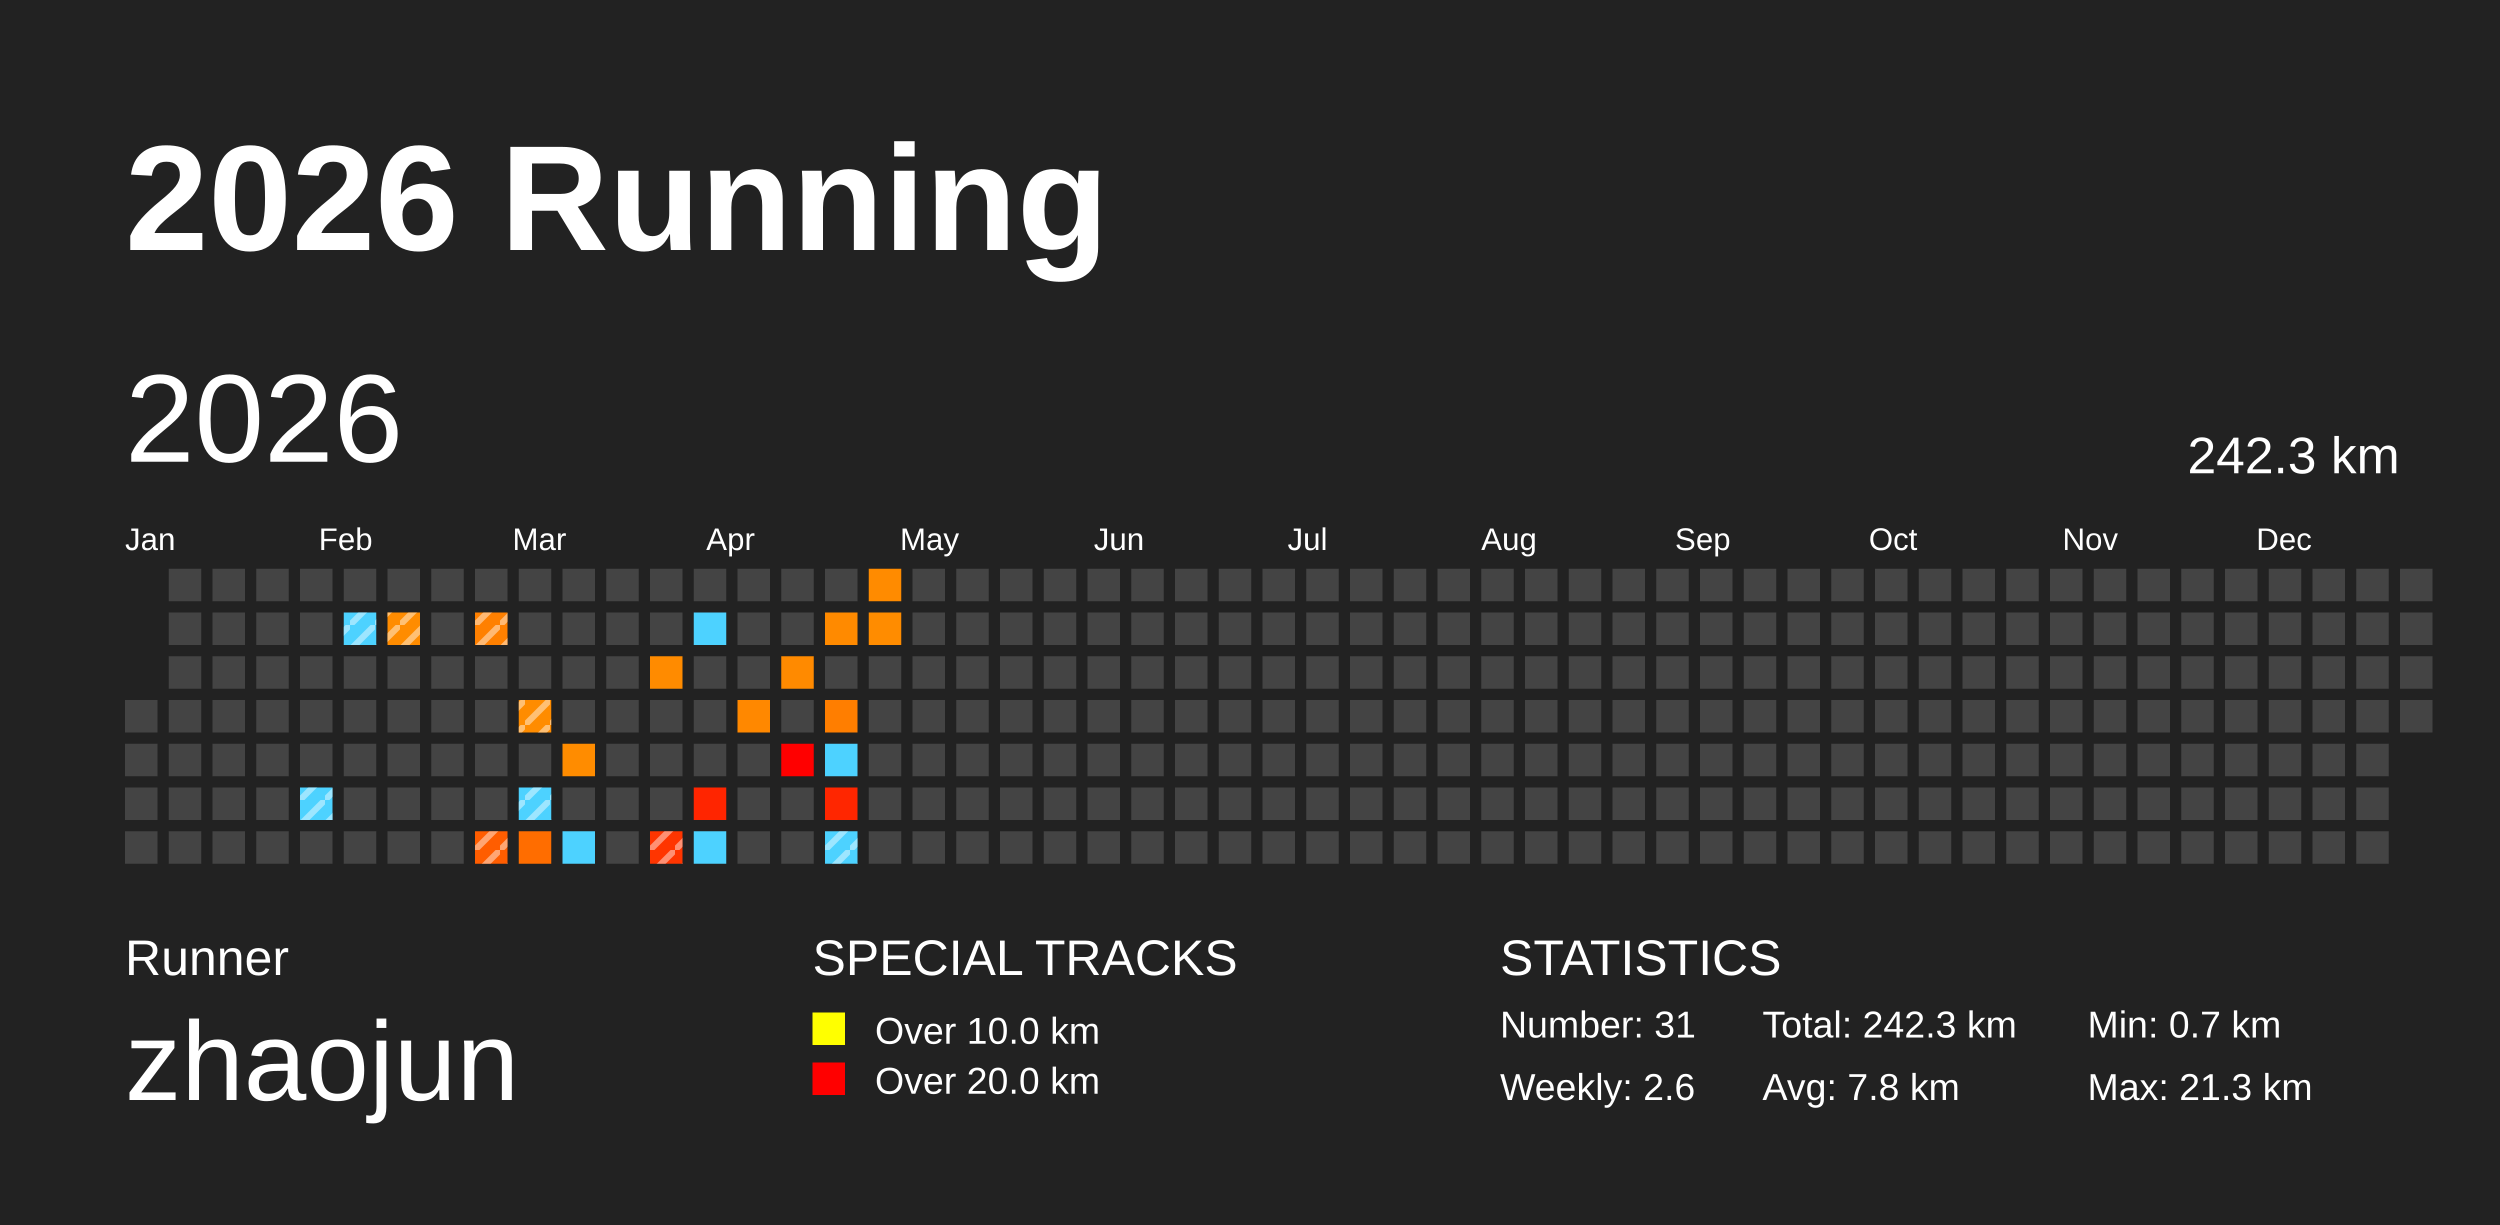
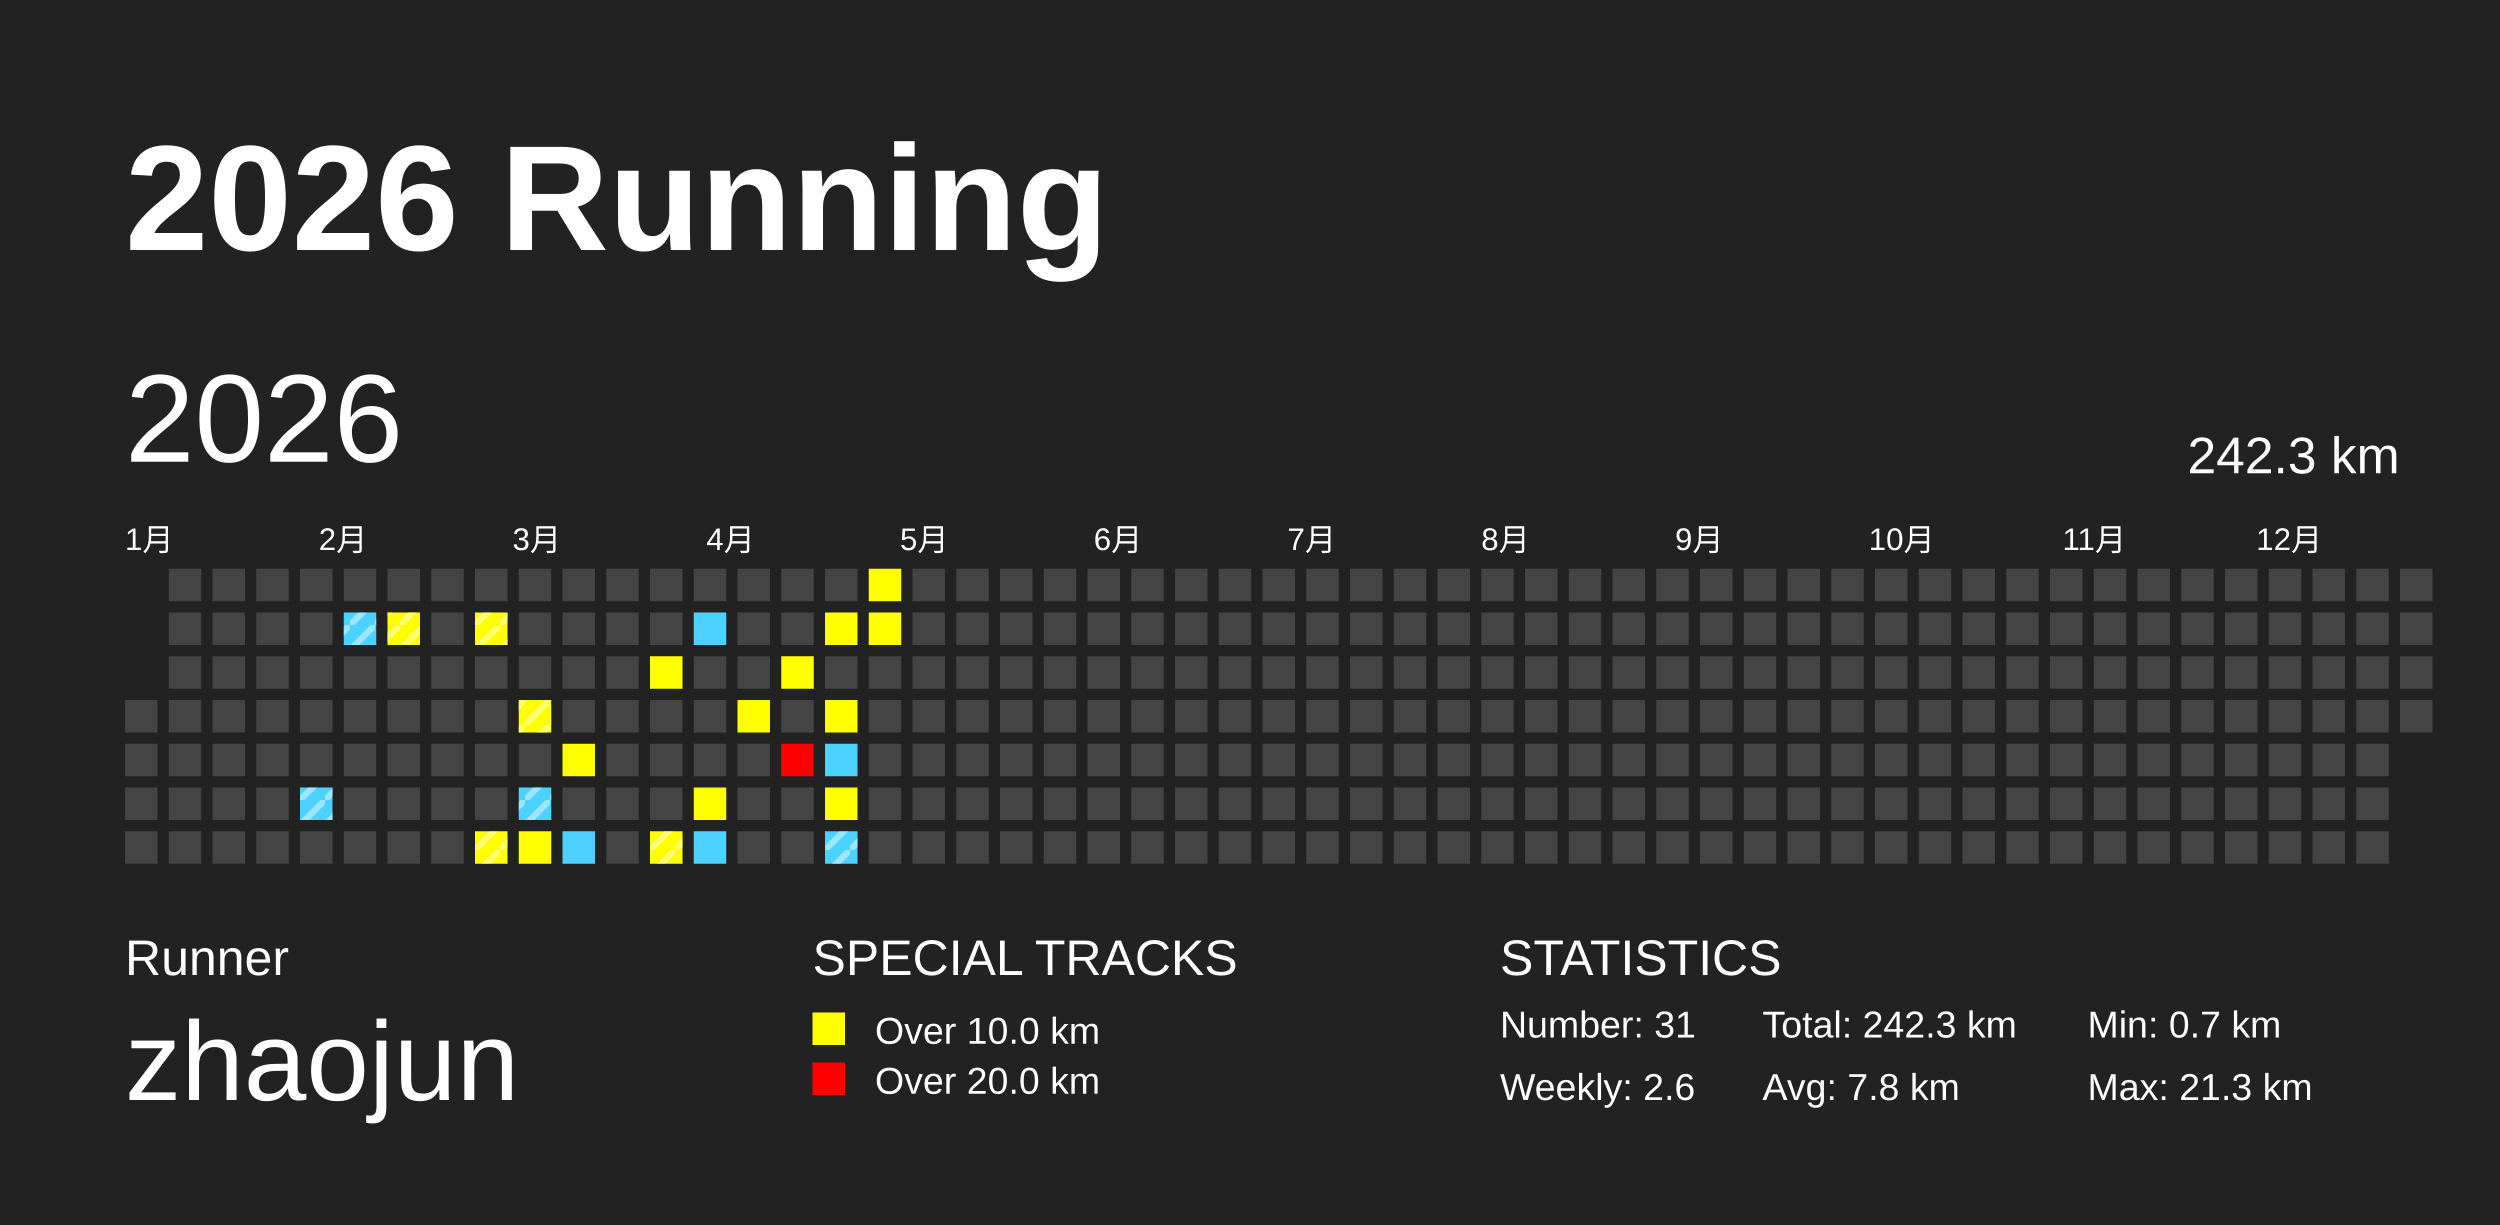
<svg xmlns="http://www.w3.org/2000/svg" baseProfile="full" height="98mm" version="1.1" viewBox="0,0,200,98" width="200mm">
  <defs>
    <pattern height="2" id="indoor-stripe" patternUnits="userSpaceOnUse" width="2">
      <line stroke="white" stroke-opacity="0.45" stroke-width="0.5" x1="0" x2="2" y1="2" y2="0" />
    </pattern>
  </defs>
  <rect fill="#222222" height="98" width="200" x="0" y="0" />
  <text fill="#FFFFFF" style="font-size:12px; font-family:Arial; font-weight:bold;" x="10" y="20">2026 Running</text>
  <text fill="#FFFFFF" style="font-size:4px; font-family:Arial" x="10" y="78">Runner</text>
  <text fill="#FFFFFF" style="font-size:9px; font-family:Arial" x="10" y="88">zhaojun</text>
  <text fill="#FFFFFF" style="font-size:4px; font-family:Arial" x="65" y="78">SPECIAL TRACKS</text>
  <rect fill="yellow" height="2.6" width="2.6" x="65" y="81" />
  <text fill="#FFFFFF" style="font-size:3px; font-family:Arial" x="70" y="83.5">Over 10.0 km</text>
  <rect fill="red" height="2.6" width="2.6" x="65" y="85" />
  <text fill="#FFFFFF" style="font-size:3px; font-family:Arial" x="70" y="87.5">Over 20.0 km</text>
  <text fill="#FFFFFF" style="font-size:4px; font-family:Arial" x="120" y="78">STATISTICS</text>
  <text fill="#FFFFFF" style="font-size:3px; font-family:Arial" x="120" y="83">Number: 31</text>
  <text fill="#FFFFFF" style="font-size:3px; font-family:Arial" x="120" y="88">Weekly: 2.6</text>
  <text fill="#FFFFFF" style="font-size:3px; font-family:Arial" x="141" y="83">Total: 242.3 km</text>
  <text fill="#FFFFFF" style="font-size:3px; font-family:Arial" x="141" y="88">Avg: 7.8 km</text>
  <text fill="#FFFFFF" style="font-size:3px; font-family:Arial" x="167" y="83">Min: 0.7 km</text>
  <text fill="#FFFFFF" style="font-size:3px; font-family:Arial" x="167" y="88">Max: 21.3 km</text>
  <text dominant-baseline="hanging" fill="#FFFFFF" style="font-size:10.0px; font-family:Arial;" x="10" y="30">2026</text>
  <text dominant-baseline="hanging" fill="#FFFFFF" style="font-size:4.125px; font-family:Arial;" x="175" y="35">242.3 km</text>
-   <text fill="#FFFFFF" style="font-size:2.5px; font-family:Arial" x="10.0" y="44">Jan</text>
-   <text fill="#FFFFFF" style="font-size:2.5px; font-family:Arial" x="25.5" y="44">Feb</text>
-   <text fill="#FFFFFF" style="font-size:2.5px; font-family:Arial" x="41.0" y="44">Mar</text>
-   <text fill="#FFFFFF" style="font-size:2.5px; font-family:Arial" x="56.5" y="44">Apr</text>
-   <text fill="#FFFFFF" style="font-size:2.5px; font-family:Arial" x="72.0" y="44">May</text>
-   <text fill="#FFFFFF" style="font-size:2.5px; font-family:Arial" x="87.5" y="44">Jun</text>
-   <text fill="#FFFFFF" style="font-size:2.5px; font-family:Arial" x="103.0" y="44">Jul</text>
-   <text fill="#FFFFFF" style="font-size:2.5px; font-family:Arial" x="118.5" y="44">Aug</text>
-   <text fill="#FFFFFF" style="font-size:2.5px; font-family:Arial" x="134.0" y="44">Sep</text>
-   <text fill="#FFFFFF" style="font-size:2.5px; font-family:Arial" x="149.5" y="44">Oct</text>
-   <text fill="#FFFFFF" style="font-size:2.5px; font-family:Arial" x="165.0" y="44">Nov</text>
-   <text fill="#FFFFFF" style="font-size:2.5px; font-family:Arial" x="180.5" y="44">Dec</text>
+   <text fill="#FFFFFF" style="font-size:2.5px; font-family:Arial" x="10.0" y="44">1月</text>
+   <text fill="#FFFFFF" style="font-size:2.5px; font-family:Arial" x="25.5" y="44">2月</text>
+   <text fill="#FFFFFF" style="font-size:2.5px; font-family:Arial" x="41.0" y="44">3月</text>
+   <text fill="#FFFFFF" style="font-size:2.5px; font-family:Arial" x="56.5" y="44">4月</text>
+   <text fill="#FFFFFF" style="font-size:2.5px; font-family:Arial" x="72.0" y="44">5月</text>
+   <text fill="#FFFFFF" style="font-size:2.5px; font-family:Arial" x="87.5" y="44">6月</text>
+   <text fill="#FFFFFF" style="font-size:2.5px; font-family:Arial" x="103.0" y="44">7月</text>
+   <text fill="#FFFFFF" style="font-size:2.5px; font-family:Arial" x="118.5" y="44">8月</text>
+   <text fill="#FFFFFF" style="font-size:2.5px; font-family:Arial" x="134.0" y="44">9月</text>
+   <text fill="#FFFFFF" style="font-size:2.5px; font-family:Arial" x="149.5" y="44">10月</text>
+   <text fill="#FFFFFF" style="font-size:2.5px; font-family:Arial" x="165.0" y="44">11月</text>
+   <text fill="#FFFFFF" style="font-size:2.5px; font-family:Arial" x="180.5" y="44">12月</text>
  <rect fill="#444444" height="2.6" width="2.6" x="10.0" y="56.0" />
  <rect fill="#444444" height="2.6" width="2.6" x="10.0" y="59.5" />
  <rect fill="#444444" height="2.6" width="2.6" x="10.0" y="63.0" />
  <rect fill="#444444" height="2.6" width="2.6" x="10.0" y="66.5" />
  <rect fill="#444444" height="2.6" width="2.6" x="13.5" y="45.5" />
  <rect fill="#444444" height="2.6" width="2.6" x="13.5" y="49.0" />
  <rect fill="#444444" height="2.6" width="2.6" x="13.5" y="52.5" />
  <rect fill="#444444" height="2.6" width="2.6" x="13.5" y="56.0" />
  <rect fill="#444444" height="2.6" width="2.6" x="13.5" y="59.5" />
  <rect fill="#444444" height="2.6" width="2.6" x="13.5" y="63.0" />
  <rect fill="#444444" height="2.6" width="2.6" x="13.5" y="66.5" />
  <rect fill="#444444" height="2.6" width="2.6" x="17.0" y="45.5" />
  <rect fill="#444444" height="2.6" width="2.6" x="17.0" y="49.0" />
  <rect fill="#444444" height="2.6" width="2.6" x="17.0" y="52.5" />
  <rect fill="#444444" height="2.6" width="2.6" x="17.0" y="56.0" />
  <rect fill="#444444" height="2.6" width="2.6" x="17.0" y="59.5" />
  <rect fill="#444444" height="2.6" width="2.6" x="17.0" y="63.0" />
  <rect fill="#444444" height="2.6" width="2.6" x="17.0" y="66.5" />
  <rect fill="#444444" height="2.6" width="2.6" x="20.5" y="45.5" />
  <rect fill="#444444" height="2.6" width="2.6" x="20.5" y="49.0" />
  <rect fill="#444444" height="2.6" width="2.6" x="20.5" y="52.5" />
  <rect fill="#444444" height="2.6" width="2.6" x="20.5" y="56.0" />
  <rect fill="#444444" height="2.6" width="2.6" x="20.5" y="59.5" />
  <rect fill="#444444" height="2.6" width="2.6" x="20.5" y="63.0" />
  <rect fill="#444444" height="2.6" width="2.6" x="20.5" y="66.5" />
  <rect fill="#444444" height="2.6" width="2.6" x="24.0" y="45.5" />
  <rect fill="#444444" height="2.6" width="2.6" x="24.0" y="49.0" />
  <rect fill="#444444" height="2.6" width="2.6" x="24.0" y="52.5" />
  <rect fill="#444444" height="2.6" width="2.6" x="24.0" y="56.0" />
  <rect fill="#444444" height="2.6" width="2.6" x="24.0" y="59.5" />
  <rect fill="#4dd2ff" height="2.6" width="2.6" x="24.0" y="63.0" />
  <rect fill="url(#indoor-stripe)" height="2.6" style="pointer-events: none;" width="2.6" x="24.0" y="63.0" />
  <rect fill="#444444" height="2.6" width="2.6" x="24.0" y="66.5" />
  <rect fill="#444444" height="2.6" width="2.6" x="27.5" y="45.5" />
  <rect fill="#4dd2ff" height="2.6" width="2.6" x="27.5" y="49.0" />
  <rect fill="url(#indoor-stripe)" height="2.6" style="pointer-events: none;" width="2.6" x="27.5" y="49.0" />
  <rect fill="#444444" height="2.6" width="2.6" x="27.5" y="52.5" />
  <rect fill="#444444" height="2.6" width="2.6" x="27.5" y="56.0" />
  <rect fill="#444444" height="2.6" width="2.6" x="27.5" y="59.5" />
  <rect fill="#444444" height="2.6" width="2.6" x="27.5" y="63.0" />
  <rect fill="#444444" height="2.6" width="2.6" x="27.5" y="66.5" />
  <rect fill="#444444" height="2.6" width="2.6" x="31.0" y="45.5" />
-   <rect fill="#ff8c00" height="2.6" width="2.6" x="31.0" y="49.0" />
+   <rect fill="yellow" height="2.6" width="2.6" x="31.0" y="49.0" />
  <rect fill="url(#indoor-stripe)" height="2.6" style="pointer-events: none;" width="2.6" x="31.0" y="49.0" />
  <rect fill="#444444" height="2.6" width="2.6" x="31.0" y="52.5" />
  <rect fill="#444444" height="2.6" width="2.6" x="31.0" y="56.0" />
  <rect fill="#444444" height="2.6" width="2.6" x="31.0" y="59.5" />
  <rect fill="#444444" height="2.6" width="2.6" x="31.0" y="63.0" />
  <rect fill="#444444" height="2.6" width="2.6" x="31.0" y="66.5" />
  <rect fill="#444444" height="2.6" width="2.6" x="34.5" y="45.5" />
  <rect fill="#444444" height="2.6" width="2.6" x="34.5" y="49.0" />
  <rect fill="#444444" height="2.6" width="2.6" x="34.5" y="52.5" />
  <rect fill="#444444" height="2.6" width="2.6" x="34.5" y="56.0" />
  <rect fill="#444444" height="2.6" width="2.6" x="34.5" y="59.5" />
  <rect fill="#444444" height="2.6" width="2.6" x="34.5" y="63.0" />
  <rect fill="#444444" height="2.6" width="2.6" x="34.5" y="66.5" />
  <rect fill="#444444" height="2.6" width="2.6" x="38.0" y="45.5" />
-   <rect fill="#ff8000" height="2.6" width="2.6" x="38.0" y="49.0" />
+   <rect fill="yellow" height="2.6" width="2.6" x="38.0" y="49.0" />
  <rect fill="url(#indoor-stripe)" height="2.6" style="pointer-events: none;" width="2.6" x="38.0" y="49.0" />
  <rect fill="#444444" height="2.6" width="2.6" x="38.0" y="52.5" />
  <rect fill="#444444" height="2.6" width="2.6" x="38.0" y="56.0" />
  <rect fill="#444444" height="2.6" width="2.6" x="38.0" y="59.5" />
  <rect fill="#444444" height="2.6" width="2.6" x="38.0" y="63.0" />
-   <rect fill="#ff5d00" height="2.6" width="2.6" x="38.0" y="66.5" />
+   <rect fill="yellow" height="2.6" width="2.6" x="38.0" y="66.5" />
  <rect fill="url(#indoor-stripe)" height="2.6" style="pointer-events: none;" width="2.6" x="38.0" y="66.5" />
  <rect fill="#444444" height="2.6" width="2.6" x="41.5" y="45.5" />
  <rect fill="#444444" height="2.6" width="2.6" x="41.5" y="49.0" />
  <rect fill="#444444" height="2.6" width="2.6" x="41.5" y="52.5" />
-   <rect fill="#ff8c00" height="2.6" width="2.6" x="41.5" y="56.0" />
+   <rect fill="yellow" height="2.6" width="2.6" x="41.5" y="56.0" />
  <rect fill="url(#indoor-stripe)" height="2.6" style="pointer-events: none;" width="2.6" x="41.5" y="56.0" />
  <rect fill="#444444" height="2.6" width="2.6" x="41.5" y="59.5" />
  <rect fill="#4dd2ff" height="2.6" width="2.6" x="41.5" y="63.0" />
  <rect fill="url(#indoor-stripe)" height="2.6" style="pointer-events: none;" width="2.6" x="41.5" y="63.0" />
-   <rect fill="#ff6d00" height="2.6" width="2.6" x="41.5" y="66.5" />
+   <rect fill="yellow" height="2.6" width="2.6" x="41.5" y="66.5" />
  <rect fill="#444444" height="2.6" width="2.6" x="45.0" y="45.5" />
  <rect fill="#444444" height="2.6" width="2.6" x="45.0" y="49.0" />
  <rect fill="#444444" height="2.6" width="2.6" x="45.0" y="52.5" />
  <rect fill="#444444" height="2.6" width="2.6" x="45.0" y="56.0" />
-   <rect fill="#ff8c00" height="2.6" width="2.6" x="45.0" y="59.5" />
+   <rect fill="yellow" height="2.6" width="2.6" x="45.0" y="59.5" />
  <rect fill="#444444" height="2.6" width="2.6" x="45.0" y="63.0" />
  <rect fill="#4dd2ff" height="2.6" width="2.6" x="45.0" y="66.5" />
  <rect fill="#444444" height="2.6" width="2.6" x="48.5" y="45.5" />
  <rect fill="#444444" height="2.6" width="2.6" x="48.5" y="49.0" />
  <rect fill="#444444" height="2.6" width="2.6" x="48.5" y="52.5" />
  <rect fill="#444444" height="2.6" width="2.6" x="48.5" y="56.0" />
  <rect fill="#444444" height="2.6" width="2.6" x="48.5" y="59.5" />
  <rect fill="#444444" height="2.6" width="2.6" x="48.5" y="63.0" />
  <rect fill="#444444" height="2.6" width="2.6" x="48.5" y="66.5" />
  <rect fill="#444444" height="2.6" width="2.6" x="52.0" y="45.5" />
  <rect fill="#444444" height="2.6" width="2.6" x="52.0" y="49.0" />
-   <rect fill="#ff8b00" height="2.6" width="2.6" x="52.0" y="52.5" />
+   <rect fill="yellow" height="2.6" width="2.6" x="52.0" y="52.5" />
  <rect fill="#444444" height="2.6" width="2.6" x="52.0" y="56.0" />
  <rect fill="#444444" height="2.6" width="2.6" x="52.0" y="59.5" />
  <rect fill="#444444" height="2.6" width="2.6" x="52.0" y="63.0" />
-   <rect fill="#ff3500" height="2.6" width="2.6" x="52.0" y="66.5" />
+   <rect fill="yellow" height="2.6" width="2.6" x="52.0" y="66.5" />
  <rect fill="url(#indoor-stripe)" height="2.6" style="pointer-events: none;" width="2.6" x="52.0" y="66.5" />
  <rect fill="#444444" height="2.6" width="2.6" x="55.5" y="45.5" />
  <rect fill="#4dd2ff" height="2.6" width="2.6" x="55.5" y="49.0" />
  <rect fill="#444444" height="2.6" width="2.6" x="55.5" y="52.5" />
  <rect fill="#444444" height="2.6" width="2.6" x="55.5" y="56.0" />
  <rect fill="#444444" height="2.6" width="2.6" x="55.5" y="59.5" />
-   <rect fill="#ff2500" height="2.6" width="2.6" x="55.5" y="63.0" />
+   <rect fill="yellow" height="2.6" width="2.6" x="55.5" y="63.0" />
  <rect fill="#4dd2ff" height="2.6" width="2.6" x="55.5" y="66.5" />
  <rect fill="#444444" height="2.6" width="2.6" x="59.0" y="45.5" />
  <rect fill="#444444" height="2.6" width="2.6" x="59.0" y="49.0" />
  <rect fill="#444444" height="2.6" width="2.6" x="59.0" y="52.5" />
-   <rect fill="#ff8800" height="2.6" width="2.6" x="59.0" y="56.0" />
+   <rect fill="yellow" height="2.6" width="2.6" x="59.0" y="56.0" />
  <rect fill="#444444" height="2.6" width="2.6" x="59.0" y="59.5" />
  <rect fill="#444444" height="2.6" width="2.6" x="59.0" y="63.0" />
  <rect fill="#444444" height="2.6" width="2.6" x="59.0" y="66.5" />
  <rect fill="#444444" height="2.6" width="2.6" x="62.5" y="45.5" />
  <rect fill="#444444" height="2.6" width="2.6" x="62.5" y="49.0" />
-   <rect fill="#ff8a00" height="2.6" width="2.6" x="62.5" y="52.5" />
+   <rect fill="yellow" height="2.6" width="2.6" x="62.5" y="52.5" />
  <rect fill="#444444" height="2.6" width="2.6" x="62.5" y="56.0" />
  <rect fill="red" height="2.6" width="2.6" x="62.5" y="59.5" />
  <rect fill="#444444" height="2.6" width="2.6" x="62.5" y="63.0" />
  <rect fill="#444444" height="2.6" width="2.6" x="62.5" y="66.5" />
  <rect fill="#444444" height="2.6" width="2.6" x="66.0" y="45.5" />
-   <rect fill="#ff8a00" height="2.6" width="2.6" x="66.0" y="49.0" />
+   <rect fill="yellow" height="2.6" width="2.6" x="66.0" y="49.0" />
  <rect fill="#444444" height="2.6" width="2.6" x="66.0" y="52.5" />
-   <rect fill="#ff7e00" height="2.6" width="2.6" x="66.0" y="56.0" />
+   <rect fill="yellow" height="2.6" width="2.6" x="66.0" y="56.0" />
  <rect fill="#4dd2ff" height="2.6" width="2.6" x="66.0" y="59.5" />
-   <rect fill="#ff2600" height="2.6" width="2.6" x="66.0" y="63.0" />
+   <rect fill="yellow" height="2.6" width="2.6" x="66.0" y="63.0" />
  <rect fill="#4dd2ff" height="2.6" width="2.6" x="66.0" y="66.5" />
  <rect fill="url(#indoor-stripe)" height="2.6" style="pointer-events: none;" width="2.6" x="66.0" y="66.5" />
-   <rect fill="#ff8b00" height="2.6" width="2.6" x="69.5" y="45.5" />
-   <rect fill="#ff8c00" height="2.6" width="2.6" x="69.5" y="49.0" />
+   <rect fill="yellow" height="2.6" width="2.6" x="69.5" y="45.5" />
+   <rect fill="yellow" height="2.6" width="2.6" x="69.5" y="49.0" />
  <rect fill="#444444" height="2.6" width="2.6" x="69.5" y="52.5" />
  <rect fill="#444444" height="2.6" width="2.6" x="69.5" y="56.0" />
  <rect fill="#444444" height="2.6" width="2.6" x="69.5" y="59.5" />
  <rect fill="#444444" height="2.6" width="2.6" x="69.5" y="63.0" />
  <rect fill="#444444" height="2.6" width="2.6" x="69.5" y="66.5" />
  <rect fill="#444444" height="2.6" width="2.6" x="73.0" y="45.5" />
  <rect fill="#444444" height="2.6" width="2.6" x="73.0" y="49.0" />
  <rect fill="#444444" height="2.6" width="2.6" x="73.0" y="52.5" />
  <rect fill="#444444" height="2.6" width="2.6" x="73.0" y="56.0" />
  <rect fill="#444444" height="2.6" width="2.6" x="73.0" y="59.5" />
  <rect fill="#444444" height="2.6" width="2.6" x="73.0" y="63.0" />
  <rect fill="#444444" height="2.6" width="2.6" x="73.0" y="66.5" />
  <rect fill="#444444" height="2.6" width="2.6" x="76.5" y="45.5" />
  <rect fill="#444444" height="2.6" width="2.6" x="76.5" y="49.0" />
  <rect fill="#444444" height="2.6" width="2.6" x="76.5" y="52.5" />
  <rect fill="#444444" height="2.6" width="2.6" x="76.5" y="56.0" />
  <rect fill="#444444" height="2.6" width="2.6" x="76.5" y="59.5" />
  <rect fill="#444444" height="2.6" width="2.6" x="76.5" y="63.0" />
  <rect fill="#444444" height="2.6" width="2.6" x="76.5" y="66.5" />
  <rect fill="#444444" height="2.6" width="2.6" x="80.0" y="45.5" />
  <rect fill="#444444" height="2.6" width="2.6" x="80.0" y="49.0" />
  <rect fill="#444444" height="2.6" width="2.6" x="80.0" y="52.5" />
  <rect fill="#444444" height="2.6" width="2.6" x="80.0" y="56.0" />
  <rect fill="#444444" height="2.6" width="2.6" x="80.0" y="59.5" />
  <rect fill="#444444" height="2.6" width="2.6" x="80.0" y="63.0" />
  <rect fill="#444444" height="2.6" width="2.6" x="80.0" y="66.5" />
  <rect fill="#444444" height="2.6" width="2.6" x="83.5" y="45.5" />
  <rect fill="#444444" height="2.6" width="2.6" x="83.5" y="49.0" />
  <rect fill="#444444" height="2.6" width="2.6" x="83.5" y="52.5" />
  <rect fill="#444444" height="2.6" width="2.6" x="83.5" y="56.0" />
  <rect fill="#444444" height="2.6" width="2.6" x="83.5" y="59.5" />
  <rect fill="#444444" height="2.6" width="2.6" x="83.5" y="63.0" />
  <rect fill="#444444" height="2.6" width="2.6" x="83.5" y="66.5" />
  <rect fill="#444444" height="2.6" width="2.6" x="87.0" y="45.5" />
  <rect fill="#444444" height="2.6" width="2.6" x="87.0" y="49.0" />
  <rect fill="#444444" height="2.6" width="2.6" x="87.0" y="52.5" />
  <rect fill="#444444" height="2.6" width="2.6" x="87.0" y="56.0" />
  <rect fill="#444444" height="2.6" width="2.6" x="87.0" y="59.5" />
  <rect fill="#444444" height="2.6" width="2.6" x="87.0" y="63.0" />
  <rect fill="#444444" height="2.6" width="2.6" x="87.0" y="66.5" />
  <rect fill="#444444" height="2.6" width="2.6" x="90.5" y="45.5" />
  <rect fill="#444444" height="2.6" width="2.6" x="90.5" y="49.0" />
  <rect fill="#444444" height="2.6" width="2.6" x="90.5" y="52.5" />
  <rect fill="#444444" height="2.6" width="2.6" x="90.5" y="56.0" />
  <rect fill="#444444" height="2.6" width="2.6" x="90.5" y="59.5" />
  <rect fill="#444444" height="2.6" width="2.6" x="90.5" y="63.0" />
  <rect fill="#444444" height="2.6" width="2.6" x="90.5" y="66.5" />
  <rect fill="#444444" height="2.6" width="2.6" x="94.0" y="45.5" />
  <rect fill="#444444" height="2.6" width="2.6" x="94.0" y="49.0" />
  <rect fill="#444444" height="2.6" width="2.6" x="94.0" y="52.5" />
  <rect fill="#444444" height="2.6" width="2.6" x="94.0" y="56.0" />
  <rect fill="#444444" height="2.6" width="2.6" x="94.0" y="59.5" />
  <rect fill="#444444" height="2.6" width="2.6" x="94.0" y="63.0" />
  <rect fill="#444444" height="2.6" width="2.6" x="94.0" y="66.5" />
  <rect fill="#444444" height="2.6" width="2.6" x="97.5" y="45.5" />
  <rect fill="#444444" height="2.6" width="2.6" x="97.5" y="49.0" />
  <rect fill="#444444" height="2.6" width="2.6" x="97.5" y="52.5" />
  <rect fill="#444444" height="2.6" width="2.6" x="97.5" y="56.0" />
  <rect fill="#444444" height="2.6" width="2.6" x="97.5" y="59.5" />
  <rect fill="#444444" height="2.6" width="2.6" x="97.5" y="63.0" />
  <rect fill="#444444" height="2.6" width="2.6" x="97.5" y="66.5" />
  <rect fill="#444444" height="2.6" width="2.6" x="101.0" y="45.5" />
  <rect fill="#444444" height="2.6" width="2.6" x="101.0" y="49.0" />
  <rect fill="#444444" height="2.6" width="2.6" x="101.0" y="52.5" />
  <rect fill="#444444" height="2.6" width="2.6" x="101.0" y="56.0" />
  <rect fill="#444444" height="2.6" width="2.6" x="101.0" y="59.5" />
  <rect fill="#444444" height="2.6" width="2.6" x="101.0" y="63.0" />
  <rect fill="#444444" height="2.6" width="2.6" x="101.0" y="66.5" />
  <rect fill="#444444" height="2.6" width="2.6" x="104.5" y="45.5" />
  <rect fill="#444444" height="2.6" width="2.6" x="104.5" y="49.0" />
  <rect fill="#444444" height="2.6" width="2.6" x="104.5" y="52.5" />
  <rect fill="#444444" height="2.6" width="2.6" x="104.5" y="56.0" />
  <rect fill="#444444" height="2.6" width="2.6" x="104.5" y="59.5" />
  <rect fill="#444444" height="2.6" width="2.6" x="104.5" y="63.0" />
  <rect fill="#444444" height="2.6" width="2.6" x="104.5" y="66.5" />
  <rect fill="#444444" height="2.6" width="2.6" x="108.0" y="45.5" />
  <rect fill="#444444" height="2.6" width="2.6" x="108.0" y="49.0" />
  <rect fill="#444444" height="2.6" width="2.6" x="108.0" y="52.5" />
  <rect fill="#444444" height="2.6" width="2.6" x="108.0" y="56.0" />
  <rect fill="#444444" height="2.6" width="2.6" x="108.0" y="59.5" />
  <rect fill="#444444" height="2.6" width="2.6" x="108.0" y="63.0" />
  <rect fill="#444444" height="2.6" width="2.6" x="108.0" y="66.5" />
  <rect fill="#444444" height="2.6" width="2.6" x="111.5" y="45.5" />
  <rect fill="#444444" height="2.6" width="2.6" x="111.5" y="49.0" />
  <rect fill="#444444" height="2.6" width="2.6" x="111.5" y="52.5" />
  <rect fill="#444444" height="2.6" width="2.6" x="111.5" y="56.0" />
  <rect fill="#444444" height="2.6" width="2.6" x="111.5" y="59.5" />
  <rect fill="#444444" height="2.6" width="2.6" x="111.5" y="63.0" />
  <rect fill="#444444" height="2.6" width="2.6" x="111.5" y="66.5" />
  <rect fill="#444444" height="2.6" width="2.6" x="115.0" y="45.5" />
  <rect fill="#444444" height="2.6" width="2.6" x="115.0" y="49.0" />
  <rect fill="#444444" height="2.6" width="2.6" x="115.0" y="52.5" />
  <rect fill="#444444" height="2.6" width="2.6" x="115.0" y="56.0" />
  <rect fill="#444444" height="2.6" width="2.6" x="115.0" y="59.5" />
  <rect fill="#444444" height="2.6" width="2.6" x="115.0" y="63.0" />
  <rect fill="#444444" height="2.6" width="2.6" x="115.0" y="66.5" />
  <rect fill="#444444" height="2.6" width="2.6" x="118.5" y="45.5" />
  <rect fill="#444444" height="2.6" width="2.6" x="118.5" y="49.0" />
  <rect fill="#444444" height="2.6" width="2.6" x="118.5" y="52.5" />
  <rect fill="#444444" height="2.6" width="2.6" x="118.5" y="56.0" />
  <rect fill="#444444" height="2.6" width="2.6" x="118.5" y="59.5" />
  <rect fill="#444444" height="2.6" width="2.6" x="118.5" y="63.0" />
  <rect fill="#444444" height="2.6" width="2.6" x="118.5" y="66.5" />
  <rect fill="#444444" height="2.6" width="2.6" x="122.0" y="45.5" />
  <rect fill="#444444" height="2.6" width="2.6" x="122.0" y="49.0" />
  <rect fill="#444444" height="2.6" width="2.6" x="122.0" y="52.5" />
  <rect fill="#444444" height="2.6" width="2.6" x="122.0" y="56.0" />
  <rect fill="#444444" height="2.6" width="2.6" x="122.0" y="59.5" />
  <rect fill="#444444" height="2.6" width="2.6" x="122.0" y="63.0" />
  <rect fill="#444444" height="2.6" width="2.6" x="122.0" y="66.5" />
  <rect fill="#444444" height="2.6" width="2.6" x="125.5" y="45.5" />
  <rect fill="#444444" height="2.6" width="2.6" x="125.5" y="49.0" />
  <rect fill="#444444" height="2.6" width="2.6" x="125.5" y="52.5" />
  <rect fill="#444444" height="2.6" width="2.6" x="125.5" y="56.0" />
  <rect fill="#444444" height="2.6" width="2.6" x="125.5" y="59.5" />
  <rect fill="#444444" height="2.6" width="2.6" x="125.5" y="63.0" />
  <rect fill="#444444" height="2.6" width="2.6" x="125.5" y="66.5" />
  <rect fill="#444444" height="2.6" width="2.6" x="129.0" y="45.5" />
  <rect fill="#444444" height="2.6" width="2.6" x="129.0" y="49.0" />
  <rect fill="#444444" height="2.6" width="2.6" x="129.0" y="52.5" />
  <rect fill="#444444" height="2.6" width="2.6" x="129.0" y="56.0" />
  <rect fill="#444444" height="2.6" width="2.6" x="129.0" y="59.5" />
  <rect fill="#444444" height="2.6" width="2.6" x="129.0" y="63.0" />
  <rect fill="#444444" height="2.6" width="2.6" x="129.0" y="66.5" />
  <rect fill="#444444" height="2.6" width="2.6" x="132.5" y="45.5" />
  <rect fill="#444444" height="2.6" width="2.6" x="132.5" y="49.0" />
  <rect fill="#444444" height="2.6" width="2.6" x="132.5" y="52.5" />
  <rect fill="#444444" height="2.6" width="2.6" x="132.5" y="56.0" />
  <rect fill="#444444" height="2.6" width="2.6" x="132.5" y="59.5" />
  <rect fill="#444444" height="2.6" width="2.6" x="132.5" y="63.0" />
  <rect fill="#444444" height="2.6" width="2.6" x="132.5" y="66.5" />
  <rect fill="#444444" height="2.6" width="2.6" x="136.0" y="45.5" />
  <rect fill="#444444" height="2.6" width="2.6" x="136.0" y="49.0" />
  <rect fill="#444444" height="2.6" width="2.6" x="136.0" y="52.5" />
  <rect fill="#444444" height="2.6" width="2.6" x="136.0" y="56.0" />
  <rect fill="#444444" height="2.6" width="2.6" x="136.0" y="59.5" />
  <rect fill="#444444" height="2.6" width="2.6" x="136.0" y="63.0" />
  <rect fill="#444444" height="2.6" width="2.6" x="136.0" y="66.5" />
  <rect fill="#444444" height="2.6" width="2.6" x="139.5" y="45.5" />
  <rect fill="#444444" height="2.6" width="2.6" x="139.5" y="49.0" />
  <rect fill="#444444" height="2.6" width="2.6" x="139.5" y="52.5" />
  <rect fill="#444444" height="2.6" width="2.6" x="139.5" y="56.0" />
  <rect fill="#444444" height="2.6" width="2.6" x="139.5" y="59.5" />
  <rect fill="#444444" height="2.6" width="2.6" x="139.5" y="63.0" />
  <rect fill="#444444" height="2.6" width="2.6" x="139.5" y="66.5" />
  <rect fill="#444444" height="2.6" width="2.6" x="143.0" y="45.5" />
  <rect fill="#444444" height="2.6" width="2.6" x="143.0" y="49.0" />
  <rect fill="#444444" height="2.6" width="2.6" x="143.0" y="52.5" />
  <rect fill="#444444" height="2.6" width="2.6" x="143.0" y="56.0" />
  <rect fill="#444444" height="2.6" width="2.6" x="143.0" y="59.5" />
  <rect fill="#444444" height="2.6" width="2.6" x="143.0" y="63.0" />
  <rect fill="#444444" height="2.6" width="2.6" x="143.0" y="66.5" />
  <rect fill="#444444" height="2.6" width="2.6" x="146.5" y="45.5" />
  <rect fill="#444444" height="2.6" width="2.6" x="146.5" y="49.0" />
  <rect fill="#444444" height="2.6" width="2.6" x="146.5" y="52.5" />
  <rect fill="#444444" height="2.6" width="2.6" x="146.5" y="56.0" />
  <rect fill="#444444" height="2.6" width="2.6" x="146.5" y="59.5" />
  <rect fill="#444444" height="2.6" width="2.6" x="146.5" y="63.0" />
  <rect fill="#444444" height="2.6" width="2.6" x="146.5" y="66.5" />
  <rect fill="#444444" height="2.6" width="2.6" x="150.0" y="45.5" />
  <rect fill="#444444" height="2.6" width="2.6" x="150.0" y="49.0" />
  <rect fill="#444444" height="2.6" width="2.6" x="150.0" y="52.5" />
  <rect fill="#444444" height="2.6" width="2.6" x="150.0" y="56.0" />
  <rect fill="#444444" height="2.6" width="2.6" x="150.0" y="59.5" />
  <rect fill="#444444" height="2.6" width="2.6" x="150.0" y="63.0" />
  <rect fill="#444444" height="2.6" width="2.6" x="150.0" y="66.5" />
  <rect fill="#444444" height="2.6" width="2.6" x="153.5" y="45.5" />
  <rect fill="#444444" height="2.6" width="2.6" x="153.5" y="49.0" />
  <rect fill="#444444" height="2.6" width="2.6" x="153.5" y="52.5" />
  <rect fill="#444444" height="2.6" width="2.6" x="153.5" y="56.0" />
  <rect fill="#444444" height="2.6" width="2.6" x="153.5" y="59.5" />
  <rect fill="#444444" height="2.6" width="2.6" x="153.5" y="63.0" />
  <rect fill="#444444" height="2.6" width="2.6" x="153.5" y="66.5" />
  <rect fill="#444444" height="2.6" width="2.6" x="157.0" y="45.5" />
  <rect fill="#444444" height="2.6" width="2.6" x="157.0" y="49.0" />
  <rect fill="#444444" height="2.6" width="2.6" x="157.0" y="52.5" />
  <rect fill="#444444" height="2.6" width="2.6" x="157.0" y="56.0" />
  <rect fill="#444444" height="2.6" width="2.6" x="157.0" y="59.5" />
  <rect fill="#444444" height="2.6" width="2.6" x="157.0" y="63.0" />
  <rect fill="#444444" height="2.6" width="2.6" x="157.0" y="66.5" />
  <rect fill="#444444" height="2.6" width="2.6" x="160.5" y="45.5" />
  <rect fill="#444444" height="2.6" width="2.6" x="160.5" y="49.0" />
  <rect fill="#444444" height="2.6" width="2.6" x="160.5" y="52.5" />
  <rect fill="#444444" height="2.6" width="2.6" x="160.5" y="56.0" />
  <rect fill="#444444" height="2.6" width="2.6" x="160.5" y="59.5" />
  <rect fill="#444444" height="2.6" width="2.6" x="160.5" y="63.0" />
  <rect fill="#444444" height="2.6" width="2.6" x="160.5" y="66.5" />
  <rect fill="#444444" height="2.6" width="2.6" x="164.0" y="45.5" />
  <rect fill="#444444" height="2.6" width="2.6" x="164.0" y="49.0" />
  <rect fill="#444444" height="2.6" width="2.6" x="164.0" y="52.5" />
  <rect fill="#444444" height="2.6" width="2.6" x="164.0" y="56.0" />
  <rect fill="#444444" height="2.6" width="2.6" x="164.0" y="59.5" />
  <rect fill="#444444" height="2.6" width="2.6" x="164.0" y="63.0" />
  <rect fill="#444444" height="2.6" width="2.6" x="164.0" y="66.5" />
  <rect fill="#444444" height="2.6" width="2.6" x="167.5" y="45.5" />
  <rect fill="#444444" height="2.6" width="2.6" x="167.5" y="49.0" />
  <rect fill="#444444" height="2.6" width="2.6" x="167.5" y="52.5" />
  <rect fill="#444444" height="2.6" width="2.6" x="167.5" y="56.0" />
  <rect fill="#444444" height="2.6" width="2.6" x="167.5" y="59.5" />
  <rect fill="#444444" height="2.6" width="2.6" x="167.5" y="63.0" />
  <rect fill="#444444" height="2.6" width="2.6" x="167.5" y="66.5" />
  <rect fill="#444444" height="2.6" width="2.6" x="171.0" y="45.5" />
  <rect fill="#444444" height="2.6" width="2.6" x="171.0" y="49.0" />
  <rect fill="#444444" height="2.6" width="2.6" x="171.0" y="52.5" />
  <rect fill="#444444" height="2.6" width="2.6" x="171.0" y="56.0" />
  <rect fill="#444444" height="2.6" width="2.6" x="171.0" y="59.5" />
  <rect fill="#444444" height="2.6" width="2.6" x="171.0" y="63.0" />
  <rect fill="#444444" height="2.6" width="2.6" x="171.0" y="66.5" />
  <rect fill="#444444" height="2.6" width="2.6" x="174.5" y="45.5" />
  <rect fill="#444444" height="2.6" width="2.6" x="174.5" y="49.0" />
  <rect fill="#444444" height="2.6" width="2.6" x="174.5" y="52.5" />
  <rect fill="#444444" height="2.6" width="2.6" x="174.5" y="56.0" />
  <rect fill="#444444" height="2.6" width="2.6" x="174.5" y="59.5" />
  <rect fill="#444444" height="2.6" width="2.6" x="174.5" y="63.0" />
  <rect fill="#444444" height="2.6" width="2.6" x="174.5" y="66.5" />
  <rect fill="#444444" height="2.6" width="2.6" x="178.0" y="45.5" />
  <rect fill="#444444" height="2.6" width="2.6" x="178.0" y="49.0" />
  <rect fill="#444444" height="2.6" width="2.6" x="178.0" y="52.5" />
  <rect fill="#444444" height="2.6" width="2.6" x="178.0" y="56.0" />
  <rect fill="#444444" height="2.6" width="2.6" x="178.0" y="59.5" />
  <rect fill="#444444" height="2.6" width="2.6" x="178.0" y="63.0" />
  <rect fill="#444444" height="2.6" width="2.6" x="178.0" y="66.5" />
  <rect fill="#444444" height="2.6" width="2.6" x="181.5" y="45.5" />
  <rect fill="#444444" height="2.6" width="2.6" x="181.5" y="49.0" />
  <rect fill="#444444" height="2.6" width="2.6" x="181.5" y="52.5" />
  <rect fill="#444444" height="2.6" width="2.6" x="181.5" y="56.0" />
  <rect fill="#444444" height="2.6" width="2.6" x="181.5" y="59.5" />
  <rect fill="#444444" height="2.6" width="2.6" x="181.5" y="63.0" />
  <rect fill="#444444" height="2.6" width="2.6" x="181.5" y="66.5" />
  <rect fill="#444444" height="2.6" width="2.6" x="185.0" y="45.5" />
  <rect fill="#444444" height="2.6" width="2.6" x="185.0" y="49.0" />
  <rect fill="#444444" height="2.6" width="2.6" x="185.0" y="52.5" />
  <rect fill="#444444" height="2.6" width="2.6" x="185.0" y="56.0" />
  <rect fill="#444444" height="2.6" width="2.6" x="185.0" y="59.5" />
  <rect fill="#444444" height="2.6" width="2.6" x="185.0" y="63.0" />
  <rect fill="#444444" height="2.6" width="2.6" x="185.0" y="66.5" />
  <rect fill="#444444" height="2.6" width="2.6" x="188.5" y="45.5" />
  <rect fill="#444444" height="2.6" width="2.6" x="188.5" y="49.0" />
  <rect fill="#444444" height="2.6" width="2.6" x="188.5" y="52.5" />
  <rect fill="#444444" height="2.6" width="2.6" x="188.5" y="56.0" />
  <rect fill="#444444" height="2.6" width="2.6" x="188.5" y="59.5" />
  <rect fill="#444444" height="2.6" width="2.6" x="188.5" y="63.0" />
  <rect fill="#444444" height="2.6" width="2.6" x="188.5" y="66.5" />
  <rect fill="#444444" height="2.6" width="2.6" x="192.0" y="45.5" />
  <rect fill="#444444" height="2.6" width="2.6" x="192.0" y="49.0" />
  <rect fill="#444444" height="2.6" width="2.6" x="192.0" y="52.5" />
  <rect fill="#444444" height="2.6" width="2.6" x="192.0" y="56.0" />
</svg>
